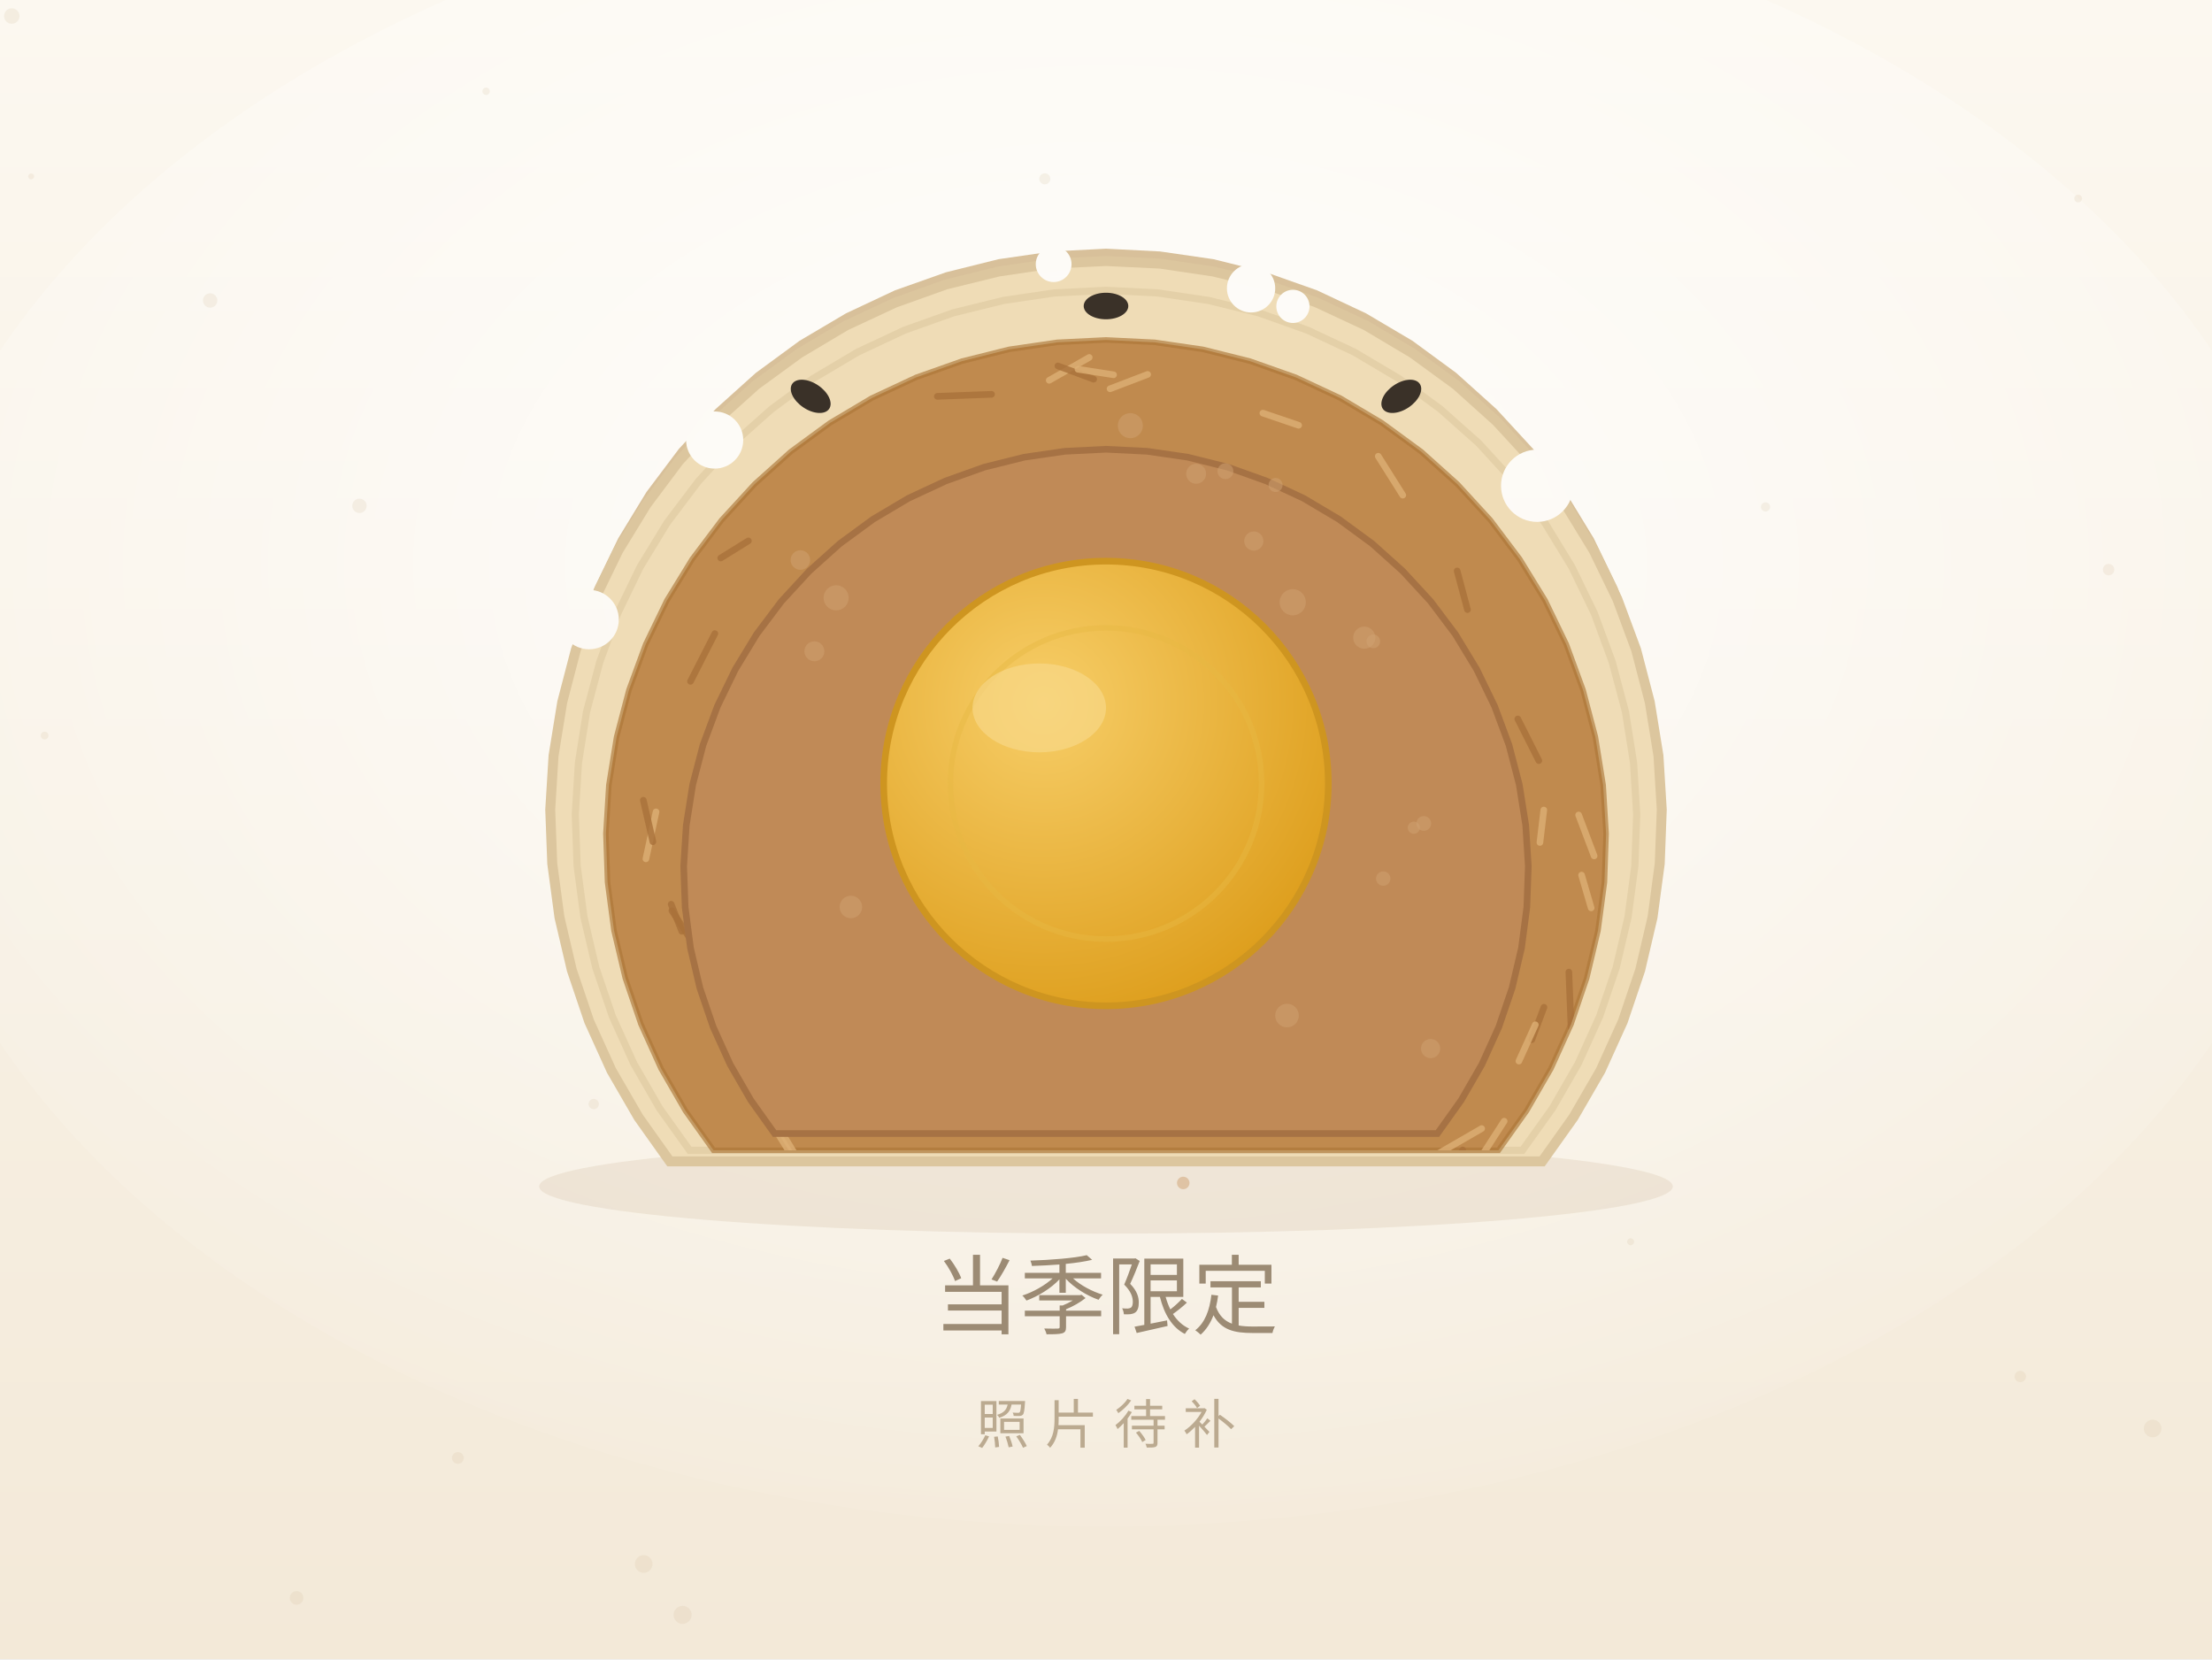
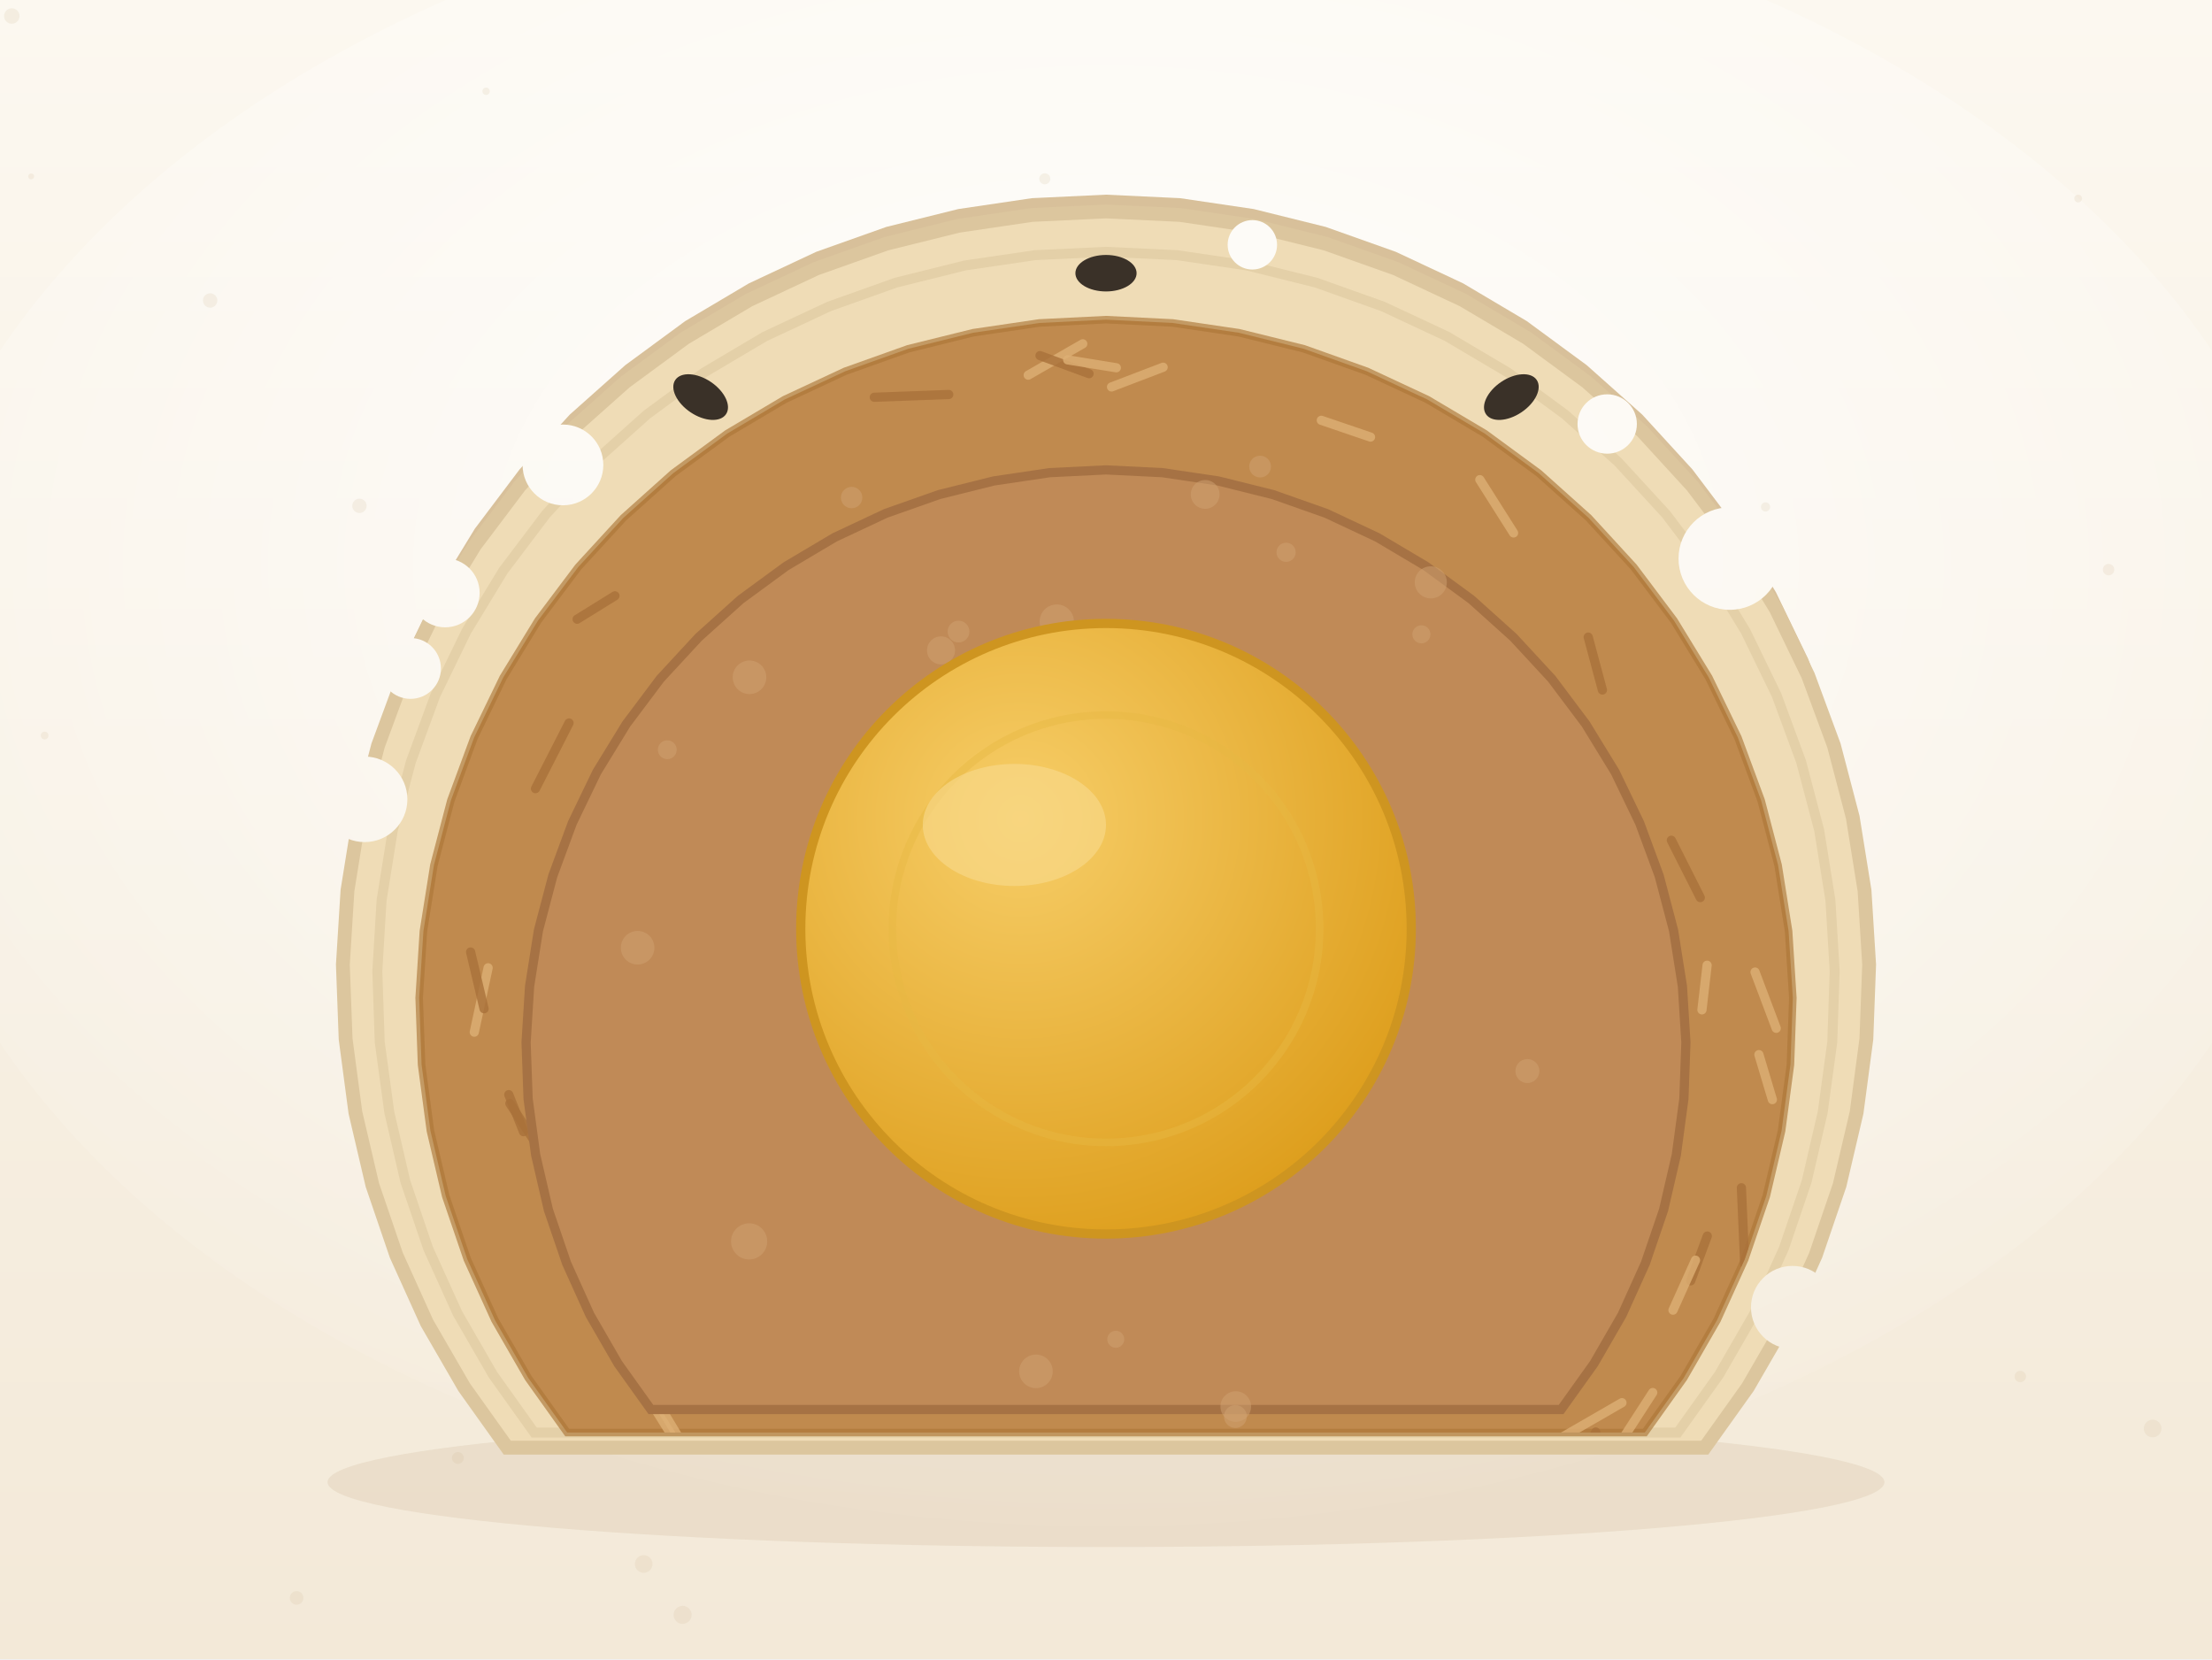
<svg xmlns="http://www.w3.org/2000/svg" viewBox="0 0 1200 900" width="1200" height="900" role="img" aria-label="当季限定">
  <defs>
    <linearGradient id="bg" x1="0" y1="0" x2="0" y2="1">
      <stop offset="0" stop-color="#FCF8F0" />
      <stop offset="1" stop-color="#F3E9D8" />
    </linearGradient>
    <radialGradient id="glow" cx="50%" cy="42%" r="62%">
      <stop offset="0" stop-color="#FFFFFF" stop-opacity="0.85" />
      <stop offset="1" stop-color="#FFFFFF" stop-opacity="0" />
    </radialGradient>
    <radialGradient id="yolk" cx="36%" cy="32%" r="72%">
      <stop offset="0" stop-color="#F7CE68" />
      <stop offset="1" stop-color="#DE9F1E" />
    </radialGradient>
    <radialGradient id="wash" cx="40%" cy="34%" r="70%">
      <stop offset="0" stop-color="#E9BE84" stop-opacity="0.95" />
      <stop offset="1" stop-color="#D9A75E" stop-opacity="0.75" />
    </radialGradient>
  </defs>
  <rect width="1200" height="900" fill="url(#bg)" />
  <ellipse cx="600" cy="378" rx="660" ry="450" fill="url(#glow)" />
  <circle cx="1127.4" cy="107.7" r="2.1" fill="#C9B48F" opacity="0.16" />
  <circle cx="349.2" cy="848.4" r="4.8" fill="#C9B48F" opacity="0.16" />
  <circle cx="501.6" cy="312" r="4.3" fill="#C9B48F" opacity="0.16" />
  <circle cx="884.6" cy="673.6" r="1.9" fill="#C9B48F" opacity="0.16" />
  <circle cx="798.2" cy="508" r="2.6" fill="#C9B48F" opacity="0.16" />
  <circle cx="742.2" cy="190.4" r="4.3" fill="#C9B48F" opacity="0.16" />
  <circle cx="16.9" cy="95.7" r="1.6" fill="#C9B48F" opacity="0.16" />
  <circle cx="322.1" cy="598.9" r="2.8" fill="#C9B48F" opacity="0.16" />
  <circle cx="957.8" cy="275" r="2.5" fill="#C9B48F" opacity="0.16" />
  <circle cx="24.2" cy="399" r="2.1" fill="#C9B48F" opacity="0.16" />
  <circle cx="421" cy="446" r="3" fill="#C9B48F" opacity="0.16" />
  <circle cx="248.4" cy="790.9" r="3.2" fill="#C9B48F" opacity="0.16" />
  <circle cx="6.4" cy="8.7" r="4.2" fill="#C9B48F" opacity="0.16" />
  <circle cx="195" cy="274.4" r="3.9" fill="#C9B48F" opacity="0.16" />
  <circle cx="114" cy="163" r="3.9" fill="#C9B48F" opacity="0.16" />
  <circle cx="263.7" cy="49.5" r="2" fill="#C9B48F" opacity="0.16" />
  <circle cx="1143.9" cy="309" r="3.1" fill="#C9B48F" opacity="0.16" />
  <circle cx="854.7" cy="416.4" r="1.9" fill="#C9B48F" opacity="0.16" />
  <circle cx="1096" cy="746.7" r="3.1" fill="#C9B48F" opacity="0.16" />
  <circle cx="1167.8" cy="774.9" r="4.8" fill="#C9B48F" opacity="0.16" />
  <circle cx="370.3" cy="876" r="4.9" fill="#C9B48F" opacity="0.16" />
  <circle cx="403.2" cy="525" r="5" fill="#C9B48F" opacity="0.16" />
  <circle cx="566.8" cy="97" r="3" fill="#C9B48F" opacity="0.16" />
  <circle cx="160.9" cy="866.8" r="3.7" fill="#C9B48F" opacity="0.16" />
  <circle cx="885.5" cy="509.6" r="1.7" fill="#C9B48F" opacity="0.16" />
  <circle cx="840.7" cy="300.3" r="1.9" fill="#C9B48F" opacity="0.16" />
  <g>
    <g>
      <defs>
-         <mask id="nib-600-630-302" maskUnits="userSpaceOnUse" x="177.9" y="-3.1" width="844.2" height="844.2">
-           <rect x="177.9" y="-3.1" width="844.2" height="844.2" fill="#fff" />
-           <circle cx="319.6" cy="336.1" r="16.1" fill="#000" />
-           <circle cx="387.7" cy="238.7" r="15.5" fill="#000" />
-           <circle cx="385.3" cy="235.7" r="12.6" fill="#000" />
-           <circle cx="678.7" cy="156.4" r="13.1" fill="#000" />
-           <circle cx="701.4" cy="166.2" r="9" fill="#000" />
-           <circle cx="833.9" cy="263.5" r="19.6" fill="#000" />
-           <circle cx="571.6" cy="143.3" r="9.7" fill="#000" />
-           <circle cx="319.8" cy="337.6" r="12.3" fill="#000" />
+         <mask id="nib-600-785-414" maskUnits="userSpaceOnUse" x="20.4" y="-84.1" width="1159.2" height="1159.2">
+           <rect x="20.4" y="-84.1" width="1159.2" height="1159.2" fill="#fff" />
+           <circle cx="241.5" cy="321.6" r="18.7" fill="#000" />
+           <circle cx="679.4" cy="132.8" r="13.4" fill="#000" />
+           <circle cx="972.4" cy="709.2" r="22.5" fill="#000" />
+           <circle cx="222.7" cy="362.6" r="16.5" fill="#000" />
+           <circle cx="305.4" cy="252.2" r="21.9" fill="#000" />
+           <circle cx="938.4" cy="303" r="27.8" fill="#000" />
+           <circle cx="197.8" cy="433.6" r="23.2" fill="#000" />
+           <circle cx="871.9" cy="230" r="16.1" fill="#000" />
        </mask>
      </defs>
-       <ellipse cx="600" cy="643.6" rx="307.5" ry="25.6" fill="#B79B73" opacity="0.16" />
-       <g mask="url(#nib-600-630-302)">
-         <path d="M 363.4 623.4 L 346.4 599.5 L 331.7 574.1 L 319.6 547.3 L 310.2 519.5 L 303.5 491 L 299.6 461.9 L 298.5 432.6 L 300.3 403.3 L 305 374.3 L 312.4 345.9 L 322.6 318.4 L 335.4 292 L 350.7 266.9 L 368.3 243.5 L 388.2 221.9 L 410 202.3 L 433.7 184.9 L 458.9 170 L 485.5 157.5 L 513.2 147.7 L 541.7 140.6 L 570.7 136.4 L 600 134.9 L 629.3 136.4 L 658.3 140.6 L 686.8 147.7 L 714.5 157.5 L 741.1 170 L 766.3 184.9 L 790 202.3 L 811.8 221.9 L 831.7 243.5 L 849.3 266.9 L 864.6 292 L 877.4 318.4 L 887.6 345.9 L 895 374.3 L 899.7 403.3 L 901.5 432.6 L 900.4 461.9 L 896.5 491 L 889.8 519.5 L 880.4 547.3 L 868.3 574.1 L 853.6 599.5 L 836.6 623.4 Z" fill="#D8C09A" />
-         <path d="M 363.4 630 L 346.4 606.1 L 331.7 580.7 L 319.6 554 L 310.2 526.2 L 303.5 497.6 L 299.6 468.5 L 298.5 439.2 L 300.3 409.9 L 305 380.9 L 312.4 352.5 L 322.6 325 L 335.4 298.6 L 350.7 273.6 L 368.3 250.1 L 388.2 228.5 L 410 208.9 L 433.7 191.6 L 458.9 176.6 L 485.5 164.2 L 513.2 154.3 L 541.7 147.3 L 570.7 143 L 600 141.6 L 629.3 143 L 658.3 147.3 L 686.8 154.3 L 714.5 164.2 L 741.1 176.6 L 766.3 191.6 L 790 208.9 L 811.8 228.5 L 831.7 250.1 L 849.3 273.6 L 864.6 298.6 L 877.4 325 L 887.6 352.5 L 895 380.9 L 899.7 409.9 L 901.5 439.2 L 900.4 468.5 L 896.5 497.6 L 889.8 526.2 L 880.4 554 L 868.3 580.7 L 853.6 606.1 L 836.6 630 Z" fill="#EFDCB6" stroke="#DCC69E" stroke-width="5.4" />
-         <path d="M 374.1 624 L 357.8 601.2 L 343.8 576.9 L 332.2 551.3 L 323.2 524.8 L 316.8 497.5 L 313.1 469.8 L 312.1 441.8 L 313.8 413.8 L 318.2 386.1 L 325.4 359 L 335.1 332.7 L 347.3 307.5 L 361.9 283.6 L 378.8 261.2 L 397.7 240.5 L 418.6 221.9 L 441.2 205.3 L 465.3 191 L 490.7 179.1 L 517.1 169.7 L 544.3 163 L 572 158.9 L 600 157.5 L 628 158.9 L 655.7 163 L 682.9 169.7 L 709.3 179.1 L 734.7 191 L 758.8 205.3 L 781.4 221.9 L 802.3 240.5 L 821.2 261.2 L 838.1 283.6 L 852.7 307.5 L 864.9 332.7 L 874.6 359 L 881.8 386.1 L 886.2 413.8 L 887.9 441.8 L 886.9 469.8 L 883.2 497.5 L 876.8 524.8 L 867.8 551.3 L 856.2 576.9 L 842.2 601.2 L 825.9 624 Z" fill="none" stroke="#E4D0A8" stroke-width="3.9" />
-         <clipPath id="floss-600-630-302">
-           <path d="M 387.1 624 L 371.8 602.5 L 358.6 579.6 L 347.7 555.5 L 339.2 530.5 L 333.1 504.8 L 329.6 478.6 L 328.7 452.2 L 330.3 425.9 L 334.5 399.8 L 341.2 374.3 L 350.3 349.5 L 361.8 325.7 L 375.6 303.2 L 391.5 282.1 L 409.4 262.6 L 429 245 L 450.3 229.4 L 473 215.9 L 497 204.7 L 521.9 195.9 L 547.5 189.5 L 573.6 185.7 L 600 184.4 L 626.4 185.7 L 652.5 189.5 L 678.1 195.9 L 703 204.7 L 727 215.9 L 749.7 229.4 L 771 245 L 790.6 262.6 L 808.5 282.1 L 824.4 303.2 L 838.2 325.7 L 849.7 349.5 L 858.8 374.3 L 865.5 399.8 L 869.7 425.9 L 871.3 452.2 L 870.4 478.6 L 866.9 504.8 L 860.8 530.5 L 852.3 555.5 L 841.4 579.6 L 828.2 602.5 L 812.9 624 Z" />
+       <ellipse cx="600" cy="804" rx="422.3" ry="35.2" fill="#B79B73" opacity="0.16" />
+       <g mask="url(#nib-600-785-414)">
+         <path d="M 275.2 776.2 L 251.8 743.4 L 231.6 708.5 L 215 671.8 L 202 633.7 L 192.8 594.4 L 187.5 554.5 L 186 514.2 L 188.5 474 L 194.9 434.2 L 205.1 395.2 L 219.1 357.4 L 236.6 321.2 L 257.6 286.8 L 281.9 254.6 L 309.1 224.9 L 339.2 198.1 L 371.7 174.2 L 406.3 153.7 L 442.8 136.6 L 480.8 123.1 L 519.9 113.4 L 559.8 107.5 L 600 105.6 L 640.2 107.5 L 680.1 113.4 L 719.2 123.1 L 757.2 136.6 L 793.7 153.7 L 828.3 174.2 L 860.8 198.1 L 890.9 224.9 L 918.1 254.6 L 942.4 286.8 L 963.4 321.2 L 980.9 357.4 L 994.9 395.2 L 1005.1 434.2 L 1011.5 474 L 1014 514.2 L 1012.5 554.5 L 1007.2 594.4 L 998 633.7 L 985 671.8 L 968.4 708.5 L 948.2 743.4 L 924.8 776.2 Z" fill="#D8C09A" />
+         <path d="M 275.2 785.3 L 251.8 752.5 L 231.6 717.6 L 215 680.9 L 202 642.8 L 192.8 603.5 L 187.5 563.6 L 186 523.3 L 188.5 483.1 L 194.9 443.3 L 205.1 404.4 L 219.1 366.5 L 236.6 330.3 L 257.6 295.9 L 281.9 263.7 L 309.1 234 L 339.2 207.2 L 371.7 183.3 L 406.3 162.8 L 442.8 145.7 L 480.8 132.2 L 519.9 122.5 L 559.8 116.6 L 600 114.7 L 640.2 116.6 L 680.1 122.5 L 719.2 132.2 L 757.2 145.7 L 793.7 162.8 L 828.3 183.3 L 860.8 207.2 L 890.9 234 L 918.1 263.7 L 942.4 295.9 L 963.4 330.3 L 980.9 366.5 L 994.9 404.4 L 1005.1 443.3 L 1011.5 483.1 L 1014 523.3 L 1012.5 563.6 L 1007.2 603.5 L 998 642.8 L 985 680.9 L 968.4 717.6 L 948.2 752.5 L 924.8 785.3 Z" fill="#EFDCB6" stroke="#DCC69E" stroke-width="7.5" />
+         <path d="M 289.8 777.1 L 267.4 745.7 L 248.2 712.4 L 232.3 677.3 L 219.9 640.9 L 211.2 603.4 L 206 565.3 L 204.7 526.8 L 207 488.4 L 213.1 450.4 L 222.9 413.2 L 236.2 377.1 L 253 342.5 L 273 309.6 L 296.2 278.9 L 322.2 250.6 L 350.9 224.9 L 381.9 202.1 L 415 182.5 L 449.9 166.2 L 486.1 153.3 L 523.5 144 L 561.6 138.4 L 600 136.6 L 638.4 138.4 L 676.5 144 L 713.9 153.3 L 750.1 166.2 L 785 182.5 L 818.1 202.1 L 849.1 224.9 L 877.8 250.6 L 903.8 278.9 L 927 309.6 L 947 342.5 L 963.8 377.1 L 977.1 413.2 L 986.9 450.4 L 993 488.4 L 995.3 526.8 L 994 565.3 L 988.8 603.4 L 980.1 640.9 L 967.7 677.3 L 951.8 712.4 L 932.6 745.7 L 910.2 777.1 Z" fill="none" stroke="#E4D0A8" stroke-width="5.4" />
+         <clipPath id="floss-600-785-414">
+           <path d="M 307.7 777.1 L 286.6 747.5 L 268.5 716.1 L 253.5 683.1 L 241.8 648.8 L 233.5 613.4 L 228.7 577.5 L 227.4 541.3 L 229.7 505.1 L 235.4 469.3 L 244.6 434.2 L 257.2 400.1 L 273 367.5 L 291.9 336.6 L 313.7 307.6 L 338.2 280.9 L 365.2 256.7 L 394.5 235.2 L 425.7 216.7 L 458.5 201.4 L 492.7 189.2 L 527.9 180.5 L 563.8 175.2 L 600 173.4 L 636.2 175.2 L 672.1 180.5 L 707.3 189.2 L 741.5 201.4 L 774.3 216.7 L 805.5 235.2 L 834.8 256.7 L 861.8 280.9 L 886.3 307.6 L 908.1 336.6 L 927 367.5 L 942.8 400.1 L 955.4 434.2 L 964.6 469.3 L 970.3 505.1 L 972.6 541.3 L 971.3 577.5 L 966.5 613.4 L 958.2 648.8 L 946.5 683.1 L 931.5 716.1 L 913.4 747.5 L 892.3 777.1 Z" />
        </clipPath>
-         <path d="M 387.1 624 L 371.8 602.5 L 358.6 579.6 L 347.7 555.5 L 339.2 530.5 L 333.1 504.8 L 329.6 478.6 L 328.7 452.2 L 330.3 425.9 L 334.5 399.8 L 341.2 374.3 L 350.3 349.5 L 361.8 325.7 L 375.6 303.2 L 391.5 282.1 L 409.4 262.6 L 429 245 L 450.3 229.4 L 473 215.9 L 497 204.7 L 521.9 195.9 L 547.5 189.5 L 573.6 185.7 L 600 184.4 L 626.4 185.7 L 652.5 189.5 L 678.1 195.9 L 703 204.7 L 727 215.9 L 749.7 229.4 L 771 245 L 790.6 262.6 L 808.5 282.1 L 824.4 303.2 L 838.2 325.7 L 849.7 349.5 L 858.8 374.3 L 865.5 399.8 L 869.7 425.9 L 871.3 452.2 L 870.4 478.6 L 866.9 504.8 L 860.8 530.5 L 852.3 555.5 L 841.4 579.6 L 828.2 602.5 L 812.9 624 Z" fill="#C08A4E" />
-         <path d="M 387.1 624 L 371.8 602.5 L 358.6 579.6 L 347.7 555.5 L 339.2 530.5 L 333.1 504.8 L 329.6 478.6 L 328.7 452.2 L 330.3 425.9 L 334.5 399.8 L 341.2 374.3 L 350.3 349.5 L 361.8 325.7 L 375.6 303.2 L 391.5 282.1 L 409.4 262.6 L 429 245 L 450.3 229.4 L 473 215.9 L 497 204.7 L 521.9 195.9 L 547.5 189.5 L 573.6 185.7 L 600 184.4 L 626.4 185.7 L 652.5 189.5 L 678.1 195.9 L 703 204.7 L 727 215.9 L 749.7 229.4 L 771 245 L 790.6 262.6 L 808.5 282.1 L 824.4 303.2 L 838.2 325.7 L 849.7 349.5 L 858.8 374.3 L 865.5 399.8 L 869.7 425.9 L 871.3 452.2 L 870.4 478.6 L 866.9 504.8 L 860.8 530.5 L 852.3 555.5 L 841.4 579.6 L 828.2 602.5 L 812.9 624 Z" fill="none" stroke="#AC7638" stroke-width="3" opacity="0.65" />
-         <g clip-path="url(#floss-600-630-302)">
-           <line x1="374.6" y1="369.6" x2="387.8" y2="343.7" stroke="#A9713A" stroke-width="3.6" stroke-linecap="round" opacity="0.8" />
-           <line x1="508.5" y1="215" x2="537.9" y2="213.9" stroke="#A9713A" stroke-width="3.6" stroke-linecap="round" opacity="0.8" />
-           <line x1="747.7" y1="247.5" x2="761" y2="268.6" stroke="#DDAF74" stroke-width="3.6" stroke-linecap="round" opacity="0.8" />
-           <line x1="488.3" y1="685.7" x2="466.2" y2="666.7" stroke="#A9713A" stroke-width="3.6" stroke-linecap="round" opacity="0.8" />
-           <line x1="742.8" y1="677.8" x2="720.5" y2="692.3" stroke="#DDAF74" stroke-width="3.6" stroke-linecap="round" opacity="0.8" />
-           <line x1="604" y1="712.2" x2="576.1" y2="721.6" stroke="#DDAF74" stroke-width="3.6" stroke-linecap="round" opacity="0.8" />
-           <line x1="793.5" y1="623.8" x2="784.7" y2="640.7" stroke="#A9713A" stroke-width="3.6" stroke-linecap="round" opacity="0.8" />
-           <line x1="466.2" y1="653.9" x2="449" y2="634.1" stroke="#DDAF74" stroke-width="3.6" stroke-linecap="round" opacity="0.8" />
-           <line x1="569.2" y1="206.3" x2="590.9" y2="193.9" stroke="#DDAF74" stroke-width="3.6" stroke-linecap="round" opacity="0.8" />
-           <line x1="858" y1="474.7" x2="863.2" y2="492.5" stroke="#DDAF74" stroke-width="3.6" stroke-linecap="round" opacity="0.8" />
-           <line x1="478.3" y1="667.8" x2="458.2" y2="645.7" stroke="#A9713A" stroke-width="3.6" stroke-linecap="round" opacity="0.8" />
-           <line x1="430.5" y1="628.5" x2="414.2" y2="602.3" stroke="#DDAF74" stroke-width="3.6" stroke-linecap="round" opacity="0.8" />
-           <line x1="816" y1="608.2" x2="800.3" y2="632.5" stroke="#DDAF74" stroke-width="3.6" stroke-linecap="round" opacity="0.8" />
-           <line x1="659.2" y1="695.8" x2="638.4" y2="697" stroke="#DDAF74" stroke-width="3.6" stroke-linecap="round" opacity="0.8" />
-           <line x1="573.6" y1="697.4" x2="543" y2="699.5" stroke="#DDAF74" stroke-width="3.6" stroke-linecap="round" opacity="0.8" />
-           <line x1="369.9" y1="505.2" x2="364.1" y2="490.5" stroke="#A9713A" stroke-width="3.6" stroke-linecap="round" opacity="0.8" />
-           <line x1="837.6" y1="546.4" x2="831" y2="564" stroke="#A9713A" stroke-width="3.6" stroke-linecap="round" opacity="0.8" />
-           <line x1="350.4" y1="465.9" x2="355.9" y2="440.4" stroke="#DDAF74" stroke-width="3.6" stroke-linecap="round" opacity="0.8" />
-           <line x1="691.9" y1="689.2" x2="675.4" y2="690.5" stroke="#A9713A" stroke-width="3.6" stroke-linecap="round" opacity="0.8" />
-           <line x1="823.4" y1="390" x2="834.8" y2="412.6" stroke="#A9713A" stroke-width="3.6" stroke-linecap="round" opacity="0.8" />
-           <line x1="760" y1="636.7" x2="749" y2="651.3" stroke="#A9713A" stroke-width="3.6" stroke-linecap="round" opacity="0.8" />
-           <line x1="456.3" y1="637.1" x2="442" y2="632.9" stroke="#DDAF74" stroke-width="3.6" stroke-linecap="round" opacity="0.8" />
-           <line x1="856.4" y1="442.1" x2="864.8" y2="464.3" stroke="#DDAF74" stroke-width="3.6" stroke-linecap="round" opacity="0.8" />
-           <line x1="571.2" y1="697.7" x2="547.3" y2="685" stroke="#A9713A" stroke-width="3.6" stroke-linecap="round" opacity="0.8" />
-           <line x1="851.1" y1="527.3" x2="852.3" y2="557.4" stroke="#A9713A" stroke-width="3.6" stroke-linecap="round" opacity="0.8" />
-           <line x1="601" y1="717" x2="586" y2="721.5" stroke="#A9713A" stroke-width="3.6" stroke-linecap="round" opacity="0.8" />
-           <line x1="837.5" y1="439.4" x2="835.4" y2="457" stroke="#DDAF74" stroke-width="3.6" stroke-linecap="round" opacity="0.8" />
-           <line x1="467.1" y1="652.6" x2="439.9" y2="646.7" stroke="#DDAF74" stroke-width="3.6" stroke-linecap="round" opacity="0.8" />
-           <line x1="685.1" y1="224.1" x2="704.5" y2="230.7" stroke="#DDAF74" stroke-width="3.6" stroke-linecap="round" opacity="0.8" />
-           <line x1="436.4" y1="634.5" x2="421.8" y2="610.6" stroke="#DDAF74" stroke-width="3.6" stroke-linecap="round" opacity="0.8" />
-           <line x1="474" y1="663" x2="458.5" y2="640.3" stroke="#DDAF74" stroke-width="3.6" stroke-linecap="round" opacity="0.8" />
-           <line x1="602.2" y1="210.9" x2="622.6" y2="203.1" stroke="#DDAF74" stroke-width="3.6" stroke-linecap="round" opacity="0.8" />
-           <line x1="354.2" y1="456.6" x2="349" y2="434.1" stroke="#A9713A" stroke-width="3.6" stroke-linecap="round" opacity="0.8" />
-           <line x1="803.8" y1="612.2" x2="777.3" y2="627.5" stroke="#DDAF74" stroke-width="3.6" stroke-linecap="round" opacity="0.8" />
-           <line x1="717" y1="657.8" x2="703.5" y2="673.9" stroke="#A9713A" stroke-width="3.6" stroke-linecap="round" opacity="0.8" />
-           <line x1="376.8" y1="512.9" x2="364.5" y2="494" stroke="#A9713A" stroke-width="3.6" stroke-linecap="round" opacity="0.8" />
-           <line x1="573.9" y1="198.5" x2="593.3" y2="205.7" stroke="#A9713A" stroke-width="3.6" stroke-linecap="round" opacity="0.8" />
-           <line x1="765.4" y1="643.9" x2="749" y2="655.1" stroke="#A9713A" stroke-width="3.6" stroke-linecap="round" opacity="0.8" />
-           <line x1="464.8" y1="687.5" x2="441.2" y2="672.1" stroke="#DDAF74" stroke-width="3.6" stroke-linecap="round" opacity="0.8" />
-           <line x1="519.4" y1="688.6" x2="502.4" y2="685.8" stroke="#DDAF74" stroke-width="3.6" stroke-linecap="round" opacity="0.8" />
-           <line x1="584.8" y1="200.3" x2="604.1" y2="203.3" stroke="#DDAF74" stroke-width="3.6" stroke-linecap="round" opacity="0.8" />
-           <line x1="665.4" y1="696.2" x2="642.6" y2="700.8" stroke="#DDAF74" stroke-width="3.6" stroke-linecap="round" opacity="0.8" />
-           <line x1="790.5" y1="309.7" x2="796.1" y2="330.7" stroke="#A9713A" stroke-width="3.6" stroke-linecap="round" opacity="0.8" />
-           <line x1="832.9" y1="555.9" x2="824" y2="575.6" stroke="#DDAF74" stroke-width="3.6" stroke-linecap="round" opacity="0.8" />
-           <line x1="731.2" y1="663.5" x2="711.2" y2="682" stroke="#A9713A" stroke-width="3.6" stroke-linecap="round" opacity="0.8" />
-           <line x1="391" y1="302.7" x2="406" y2="293.4" stroke="#A9713A" stroke-width="3.6" stroke-linecap="round" opacity="0.8" />
+         <path d="M 307.7 777.1 L 286.6 747.5 L 268.5 716.1 L 253.5 683.1 L 241.8 648.8 L 233.5 613.4 L 228.7 577.5 L 227.4 541.3 L 229.7 505.1 L 235.4 469.3 L 244.6 434.2 L 257.2 400.1 L 273 367.5 L 291.9 336.6 L 313.7 307.6 L 338.2 280.9 L 365.2 256.7 L 394.5 235.2 L 425.7 216.7 L 458.5 201.4 L 492.7 189.2 L 527.9 180.5 L 563.8 175.2 L 600 173.4 L 636.2 175.2 L 672.1 180.5 L 707.3 189.2 L 741.5 201.4 L 774.3 216.7 L 805.5 235.2 L 834.8 256.7 L 861.8 280.9 L 886.3 307.6 L 908.1 336.6 L 927 367.5 L 942.8 400.1 L 955.4 434.2 L 964.6 469.3 L 970.3 505.1 L 972.6 541.3 L 971.3 577.5 L 966.5 613.4 L 958.2 648.8 L 946.5 683.1 L 931.5 716.1 L 913.4 747.5 L 892.3 777.1 Z" fill="#C08A4E" />
+         <path d="M 307.7 777.1 L 286.6 747.5 L 268.5 716.1 L 253.5 683.1 L 241.8 648.8 L 233.5 613.4 L 228.7 577.5 L 227.4 541.3 L 229.7 505.1 L 235.4 469.3 L 244.6 434.2 L 257.2 400.1 L 273 367.5 L 291.9 336.6 L 313.7 307.6 L 338.2 280.9 L 365.2 256.7 L 394.5 235.2 L 425.7 216.7 L 458.5 201.4 L 492.7 189.2 L 527.9 180.5 L 563.8 175.2 L 600 173.4 L 636.2 175.2 L 672.1 180.5 L 707.3 189.2 L 741.5 201.4 L 774.3 216.7 L 805.5 235.2 L 834.8 256.7 L 861.8 280.9 L 886.3 307.6 L 908.1 336.6 L 927 367.5 L 942.8 400.1 L 955.4 434.2 L 964.6 469.3 L 970.3 505.1 L 972.6 541.3 L 971.3 577.5 L 966.5 613.4 L 958.2 648.8 L 946.5 683.1 L 931.5 716.1 L 913.4 747.5 L 892.3 777.1 Z" fill="none" stroke="#AC7638" stroke-width="4.1" opacity="0.65" />
+         <g clip-path="url(#floss-600-785-414)">
+           <line x1="290.5" y1="427.8" x2="308.7" y2="392.2" stroke="#A9713A" stroke-width="5" stroke-linecap="round" opacity="0.8" />
+           <line x1="474.3" y1="215.5" x2="514.7" y2="214" stroke="#A9713A" stroke-width="5" stroke-linecap="round" opacity="0.8" />
+           <line x1="802.8" y1="260.2" x2="821.1" y2="289.1" stroke="#DDAF74" stroke-width="5" stroke-linecap="round" opacity="0.8" />
+           <line x1="446.6" y1="861.8" x2="416.2" y2="835.8" stroke="#A9713A" stroke-width="5" stroke-linecap="round" opacity="0.8" />
+           <line x1="796.1" y1="850.9" x2="765.5" y2="870.9" stroke="#DDAF74" stroke-width="5" stroke-linecap="round" opacity="0.8" />
+           <line x1="605.5" y1="898.2" x2="567.2" y2="911.1" stroke="#DDAF74" stroke-width="5" stroke-linecap="round" opacity="0.8" />
+           <line x1="865.7" y1="776.8" x2="853.7" y2="800" stroke="#A9713A" stroke-width="5" stroke-linecap="round" opacity="0.8" />
+           <line x1="416.2" y1="818.2" x2="392.7" y2="790.9" stroke="#DDAF74" stroke-width="5" stroke-linecap="round" opacity="0.8" />
+           <line x1="557.8" y1="203.5" x2="587.4" y2="186.5" stroke="#DDAF74" stroke-width="5" stroke-linecap="round" opacity="0.8" />
+           <line x1="954.2" y1="572.1" x2="961.5" y2="596.5" stroke="#DDAF74" stroke-width="5" stroke-linecap="round" opacity="0.8" />
+           <line x1="432.9" y1="837.3" x2="405.3" y2="806.9" stroke="#A9713A" stroke-width="5" stroke-linecap="round" opacity="0.8" />
+           <line x1="367.3" y1="783.2" x2="344.8" y2="747.3" stroke="#DDAF74" stroke-width="5" stroke-linecap="round" opacity="0.8" />
+           <line x1="896.6" y1="755.4" x2="875" y2="788.8" stroke="#DDAF74" stroke-width="5" stroke-linecap="round" opacity="0.8" />
+           <line x1="681.3" y1="875.7" x2="652.7" y2="877.3" stroke="#DDAF74" stroke-width="5" stroke-linecap="round" opacity="0.8" />
+           <line x1="563.8" y1="877.9" x2="521.7" y2="880.7" stroke="#DDAF74" stroke-width="5" stroke-linecap="round" opacity="0.8" />
+           <line x1="284" y1="613.9" x2="276" y2="593.8" stroke="#A9713A" stroke-width="5" stroke-linecap="round" opacity="0.8" />
+           <line x1="926.2" y1="670.5" x2="917.2" y2="694.8" stroke="#A9713A" stroke-width="5" stroke-linecap="round" opacity="0.8" />
+           <line x1="257.3" y1="559.9" x2="264.8" y2="525" stroke="#DDAF74" stroke-width="5" stroke-linecap="round" opacity="0.8" />
+           <line x1="726.2" y1="866.7" x2="703.5" y2="868.3" stroke="#A9713A" stroke-width="5" stroke-linecap="round" opacity="0.8" />
+           <line x1="906.7" y1="455.8" x2="922.4" y2="486.9" stroke="#A9713A" stroke-width="5" stroke-linecap="round" opacity="0.8" />
+           <line x1="819.6" y1="794.5" x2="804.6" y2="814.6" stroke="#A9713A" stroke-width="5" stroke-linecap="round" opacity="0.8" />
+           <line x1="402.6" y1="795.1" x2="383" y2="789.4" stroke="#DDAF74" stroke-width="5" stroke-linecap="round" opacity="0.8" />
+           <line x1="952.1" y1="527.3" x2="963.6" y2="557.8" stroke="#DDAF74" stroke-width="5" stroke-linecap="round" opacity="0.8" />
+           <line x1="560.4" y1="878.3" x2="527.6" y2="860.9" stroke="#A9713A" stroke-width="5" stroke-linecap="round" opacity="0.8" />
+           <line x1="944.7" y1="644.3" x2="946.5" y2="685.7" stroke="#A9713A" stroke-width="5" stroke-linecap="round" opacity="0.8" />
+           <line x1="601.4" y1="904.8" x2="580.8" y2="911" stroke="#A9713A" stroke-width="5" stroke-linecap="round" opacity="0.8" />
+           <line x1="926.1" y1="523.6" x2="923.3" y2="547.8" stroke="#DDAF74" stroke-width="5" stroke-linecap="round" opacity="0.8" />
+           <line x1="417.5" y1="816.4" x2="380.1" y2="808.3" stroke="#DDAF74" stroke-width="5" stroke-linecap="round" opacity="0.8" />
+           <line x1="716.8" y1="228" x2="743.5" y2="237.1" stroke="#DDAF74" stroke-width="5" stroke-linecap="round" opacity="0.8" />
+           <line x1="375.3" y1="791.5" x2="355.4" y2="758.6" stroke="#DDAF74" stroke-width="5" stroke-linecap="round" opacity="0.8" />
+           <line x1="427" y1="830.7" x2="405.8" y2="799.4" stroke="#DDAF74" stroke-width="5" stroke-linecap="round" opacity="0.8" />
+           <line x1="603" y1="209.9" x2="631" y2="199.2" stroke="#DDAF74" stroke-width="5" stroke-linecap="round" opacity="0.8" />
+           <line x1="262.6" y1="547.2" x2="255.3" y2="516.4" stroke="#A9713A" stroke-width="5" stroke-linecap="round" opacity="0.8" />
+           <line x1="879.9" y1="760.9" x2="843.5" y2="781.9" stroke="#DDAF74" stroke-width="5" stroke-linecap="round" opacity="0.8" />
+           <line x1="760.7" y1="823.5" x2="742.1" y2="845.6" stroke="#A9713A" stroke-width="5" stroke-linecap="round" opacity="0.8" />
+           <line x1="293.6" y1="624.6" x2="276.6" y2="598.6" stroke="#A9713A" stroke-width="5" stroke-linecap="round" opacity="0.8" />
+           <line x1="564.2" y1="192.9" x2="590.8" y2="202.7" stroke="#A9713A" stroke-width="5" stroke-linecap="round" opacity="0.8" />
+           <line x1="827.1" y1="804.5" x2="804.6" y2="819.8" stroke="#A9713A" stroke-width="5" stroke-linecap="round" opacity="0.8" />
+           <line x1="414.3" y1="864.4" x2="381.9" y2="843.1" stroke="#DDAF74" stroke-width="5" stroke-linecap="round" opacity="0.8" />
+           <line x1="489.3" y1="865.9" x2="466" y2="862" stroke="#DDAF74" stroke-width="5" stroke-linecap="round" opacity="0.8" />
+           <line x1="579.2" y1="195.2" x2="605.6" y2="199.5" stroke="#DDAF74" stroke-width="5" stroke-linecap="round" opacity="0.8" />
+           <line x1="689.8" y1="876.2" x2="658.5" y2="882.5" stroke="#DDAF74" stroke-width="5" stroke-linecap="round" opacity="0.8" />
+           <line x1="861.6" y1="345.6" x2="869.3" y2="374.3" stroke="#A9713A" stroke-width="5" stroke-linecap="round" opacity="0.8" />
+           <line x1="919.8" y1="683.6" x2="907.6" y2="710.7" stroke="#DDAF74" stroke-width="5" stroke-linecap="round" opacity="0.8" />
+           <line x1="780.1" y1="831.3" x2="752.7" y2="856.7" stroke="#A9713A" stroke-width="5" stroke-linecap="round" opacity="0.8" />
+           <line x1="313.1" y1="335.9" x2="333.6" y2="323.2" stroke="#A9713A" stroke-width="5" stroke-linecap="round" opacity="0.8" />
        </g>
-         <path d="M 420.2 614.9 L 407.3 596.8 L 396.1 577.4 L 386.9 557.1 L 379.7 536 L 374.6 514.3 L 371.7 492.2 L 370.9 469.9 L 372.3 447.7 L 375.8 425.6 L 381.4 404.1 L 389.2 383.1 L 398.9 363.1 L 410.5 344 L 423.9 326.2 L 439 309.8 L 455.6 294.9 L 473.6 281.7 L 492.8 270.3 L 513 260.9 L 534 253.4 L 555.7 248 L 577.7 244.8 L 600 243.7 L 622.3 244.8 L 644.3 248 L 666 253.4 L 687 260.9 L 707.2 270.3 L 726.4 281.7 L 744.4 294.9 L 761 309.8 L 776.1 326.2 L 789.5 344 L 801.1 363.1 L 810.8 383.1 L 818.6 404.1 L 824.2 425.6 L 827.7 447.7 L 829.1 469.9 L 828.3 492.2 L 825.4 514.3 L 820.3 536 L 813.1 557.1 L 803.9 577.4 L 792.7 596.8 L 779.8 614.9 Z" fill="#C08A57" stroke="#A67244" stroke-width="3.6" />
-         <circle cx="698.2" cy="550.9" r="6.4" fill="#D0A272" opacity="0.5" />
-         <circle cx="767" cy="449" r="3.3" fill="#D0A272" opacity="0.5" />
-         <circle cx="776.1" cy="568.8" r="5.2" fill="#D0A272" opacity="0.5" />
-         <circle cx="680.2" cy="293.5" r="5.2" fill="#D0A272" opacity="0.5" />
-         <circle cx="434.2" cy="303.8" r="5.3" fill="#D0A272" opacity="0.5" />
-         <circle cx="701.3" cy="326.7" r="7.1" fill="#D0A272" opacity="0.5" />
-         <circle cx="772.4" cy="446.7" r="4" fill="#D0A272" opacity="0.5" />
-         <circle cx="461.6" cy="492" r="6.1" fill="#D0A272" opacity="0.5" />
-         <circle cx="453.6" cy="324.3" r="6.8" fill="#D0A272" opacity="0.5" />
-         <circle cx="745" cy="347.9" r="3.7" fill="#D0A272" opacity="0.5" />
-         <circle cx="613.2" cy="230.9" r="6.8" fill="#D0A272" opacity="0.5" />
-         <circle cx="441.8" cy="353.3" r="5.4" fill="#D0A272" opacity="0.5" />
-         <circle cx="648.9" cy="257" r="5.4" fill="#D0A272" opacity="0.5" />
-         <circle cx="664.8" cy="255.6" r="4.3" fill="#D0A272" opacity="0.5" />
-         <circle cx="750.4" cy="476.6" r="3.9" fill="#D0A272" opacity="0.5" />
-         <circle cx="740.1" cy="345.9" r="6" fill="#D0A272" opacity="0.5" />
-         <circle cx="692" cy="263.1" r="3.8" fill="#D0A272" opacity="0.5" />
-         <circle cx="641.9" cy="641.7" r="3.4" fill="#D0A272" opacity="0.5" />
-         <circle cx="600" cy="425" r="120.6" fill="url(#yolk)" stroke="#CE9520" stroke-width="3.6" />
-         <circle cx="600" cy="425" r="84.4" fill="none" stroke="#E7B843" stroke-width="3" opacity="0.45" />
-         <ellipse cx="563.8" cy="384" rx="36.2" ry="24.1" fill="#F8DA8E" opacity="0.6" />
-         <ellipse cx="760.2" cy="215" rx="12.1" ry="7.2" transform="rotate(-34 760.2 215)" fill="#3A3128" />
-         <ellipse cx="600" cy="166" rx="12.1" ry="7.2" transform="rotate(0 600 166)" fill="#3A3128" />
-         <ellipse cx="439.8" cy="215" rx="12.1" ry="7.2" transform="rotate(34 439.8 215)" fill="#3A3128" />
+         <path d="M 353.1 764.6 L 335.3 739.7 L 320 713.2 L 307.4 685.3 L 297.5 656.3 L 290.6 626.5 L 286.5 596.1 L 285.4 565.5 L 287.3 535 L 292.1 504.7 L 299.9 475.1 L 310.5 446.4 L 323.8 418.8 L 339.8 392.7 L 358.2 368.2 L 379 345.7 L 401.8 325.2 L 426.5 307.1 L 452.8 291.5 L 480.5 278.5 L 509.4 268.3 L 539.1 260.9 L 569.4 256.4 L 600 254.9 L 630.6 256.4 L 660.9 260.9 L 690.6 268.3 L 719.5 278.5 L 747.2 291.5 L 773.5 307.1 L 798.2 325.2 L 821 345.7 L 841.8 368.2 L 860.2 392.7 L 876.2 418.8 L 889.5 446.4 L 900.1 475.1 L 907.9 504.7 L 912.7 535 L 914.6 565.5 L 913.5 596.1 L 909.4 626.5 L 902.5 656.3 L 892.6 685.3 L 880 713.2 L 864.7 739.7 L 846.9 764.6 Z" fill="#C08A57" stroke="#A67244" stroke-width="5" />
+         <circle cx="771.1" cy="344.1" r="4.9" fill="#D0A272" opacity="0.5" />
+         <circle cx="670.4" cy="763" r="8.3" fill="#D0A272" opacity="0.5" />
+         <circle cx="828.6" cy="581" r="6.5" fill="#D0A272" opacity="0.5" />
+         <circle cx="653.8" cy="268.2" r="7.8" fill="#D0A272" opacity="0.5" />
+         <circle cx="776.2" cy="315.9" r="8.7" fill="#D0A272" opacity="0.5" />
+         <circle cx="520" cy="342.6" r="5.9" fill="#D0A272" opacity="0.5" />
+         <circle cx="510.5" cy="352.8" r="7.6" fill="#D0A272" opacity="0.5" />
+         <circle cx="605.3" cy="726.5" r="4.6" fill="#D0A272" opacity="0.5" />
+         <circle cx="697.7" cy="299.6" r="5.2" fill="#D0A272" opacity="0.5" />
+         <circle cx="683.6" cy="253.1" r="5.9" fill="#D0A272" opacity="0.5" />
+         <circle cx="406.6" cy="367.4" r="9.1" fill="#D0A272" opacity="0.5" />
+         <circle cx="462" cy="269.9" r="5.8" fill="#D0A272" opacity="0.5" />
+         <circle cx="406.4" cy="673.4" r="9.8" fill="#D0A272" opacity="0.5" />
+         <circle cx="670.2" cy="768.4" r="6.2" fill="#D0A272" opacity="0.5" />
+         <circle cx="345.9" cy="514.1" r="9.1" fill="#D0A272" opacity="0.5" />
+         <circle cx="573.3" cy="337.2" r="9.3" fill="#D0A272" opacity="0.5" />
+         <circle cx="562" cy="743.9" r="9.1" fill="#D0A272" opacity="0.5" />
+         <circle cx="362" cy="406.7" r="5.1" fill="#D0A272" opacity="0.5" />
+         <circle cx="600" cy="503.8" r="165.6" fill="url(#yolk)" stroke="#CE9520" stroke-width="5" />
+         <circle cx="600" cy="503.8" r="115.9" fill="none" stroke="#E7B843" stroke-width="4.1" opacity="0.45" />
+         <ellipse cx="550.3" cy="447.5" rx="49.7" ry="33.1" fill="#F8DA8E" opacity="0.6" />
+         <ellipse cx="819.9" cy="215.4" rx="16.6" ry="9.9" transform="rotate(-34 819.9 215.4)" fill="#3A3128" />
+         <ellipse cx="600" cy="148.2" rx="16.6" ry="9.9" transform="rotate(0 600 148.2)" fill="#3A3128" />
+         <ellipse cx="380.1" cy="215.4" rx="16.6" ry="9.9" transform="rotate(34 380.1 215.4)" fill="#3A3128" />
      </g>
    </g>
  </g>
-   <text x="600" y="720" text-anchor="middle" font-family="'Songti SC','Source Han Serif SC','Noto Serif SC',Georgia,serif" font-size="46.8" fill="#9C8B74">当季限定</text>
-   <text x="600" y="783" text-anchor="middle" font-family="'PingFang SC','Hiragino Sans GB','Microsoft YaHei','Noto Sans SC',sans-serif" font-size="28.8" letter-spacing="8.6" fill="#BBAA90">照片待补</text>
</svg>
